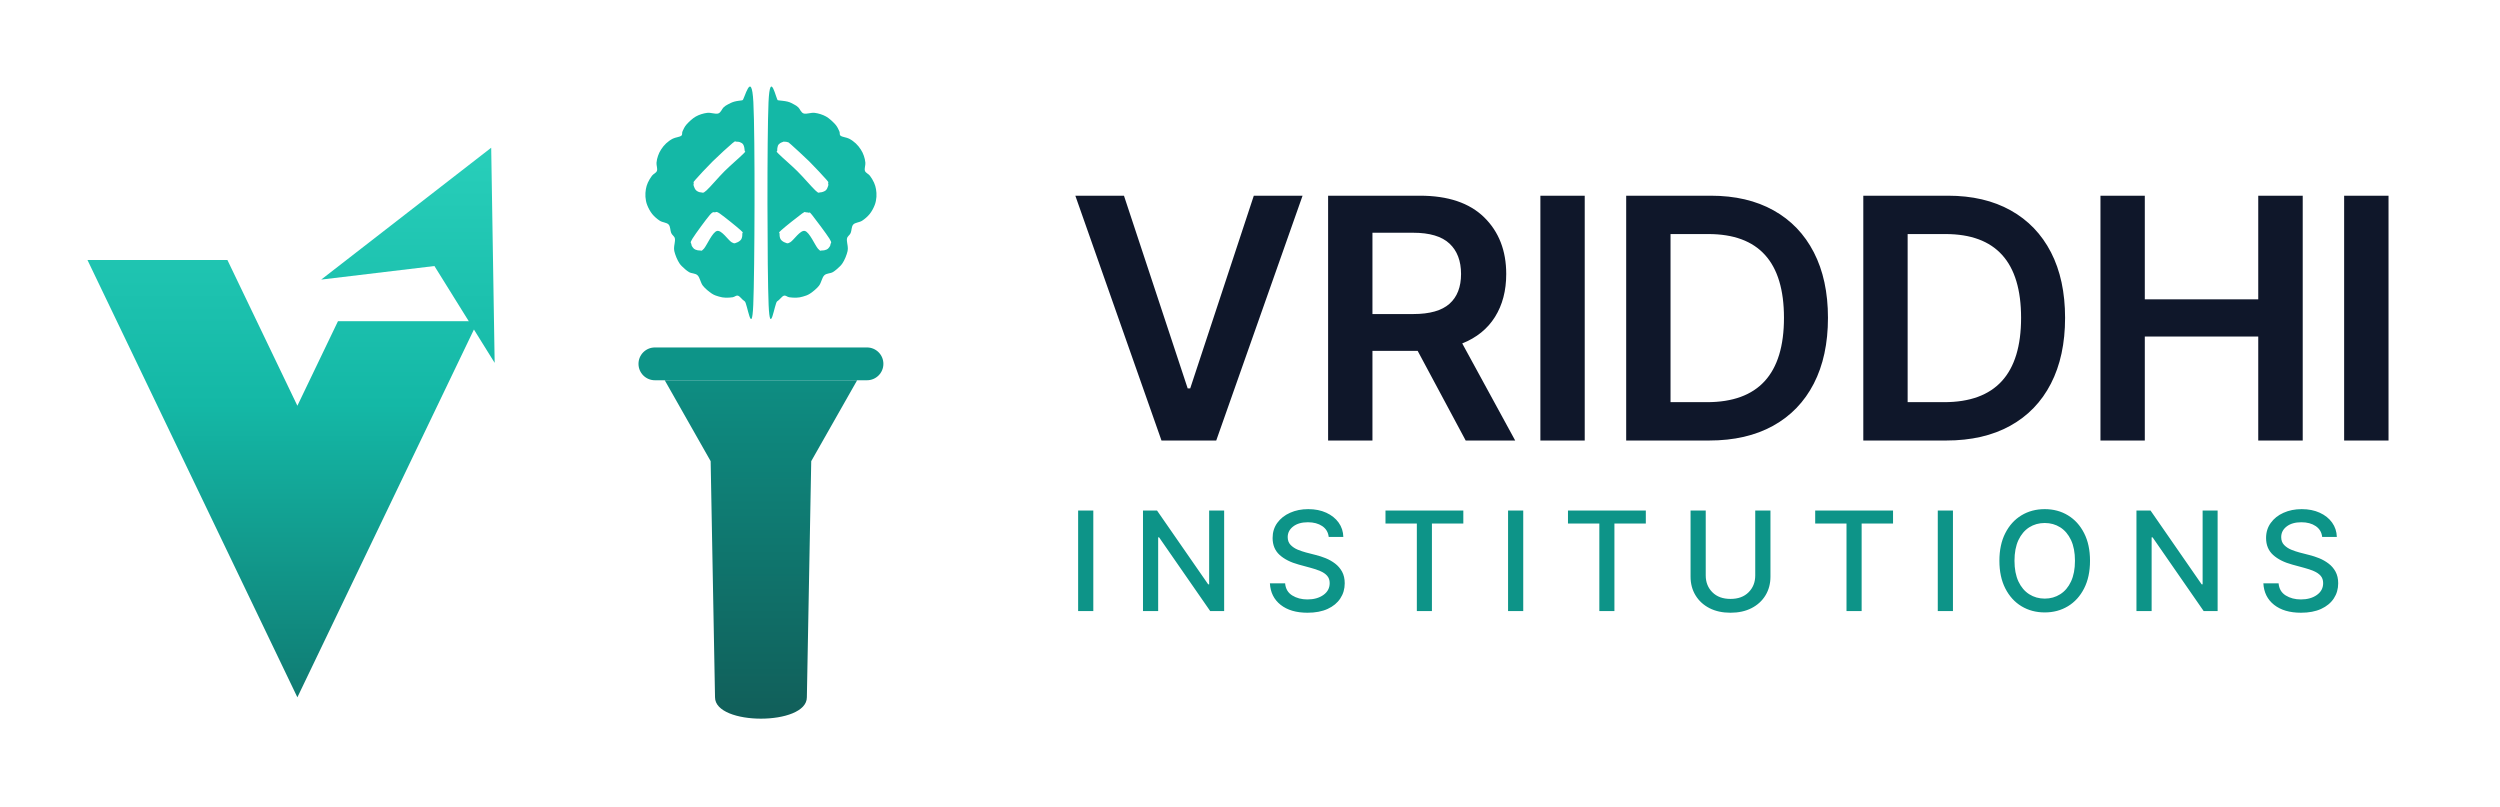
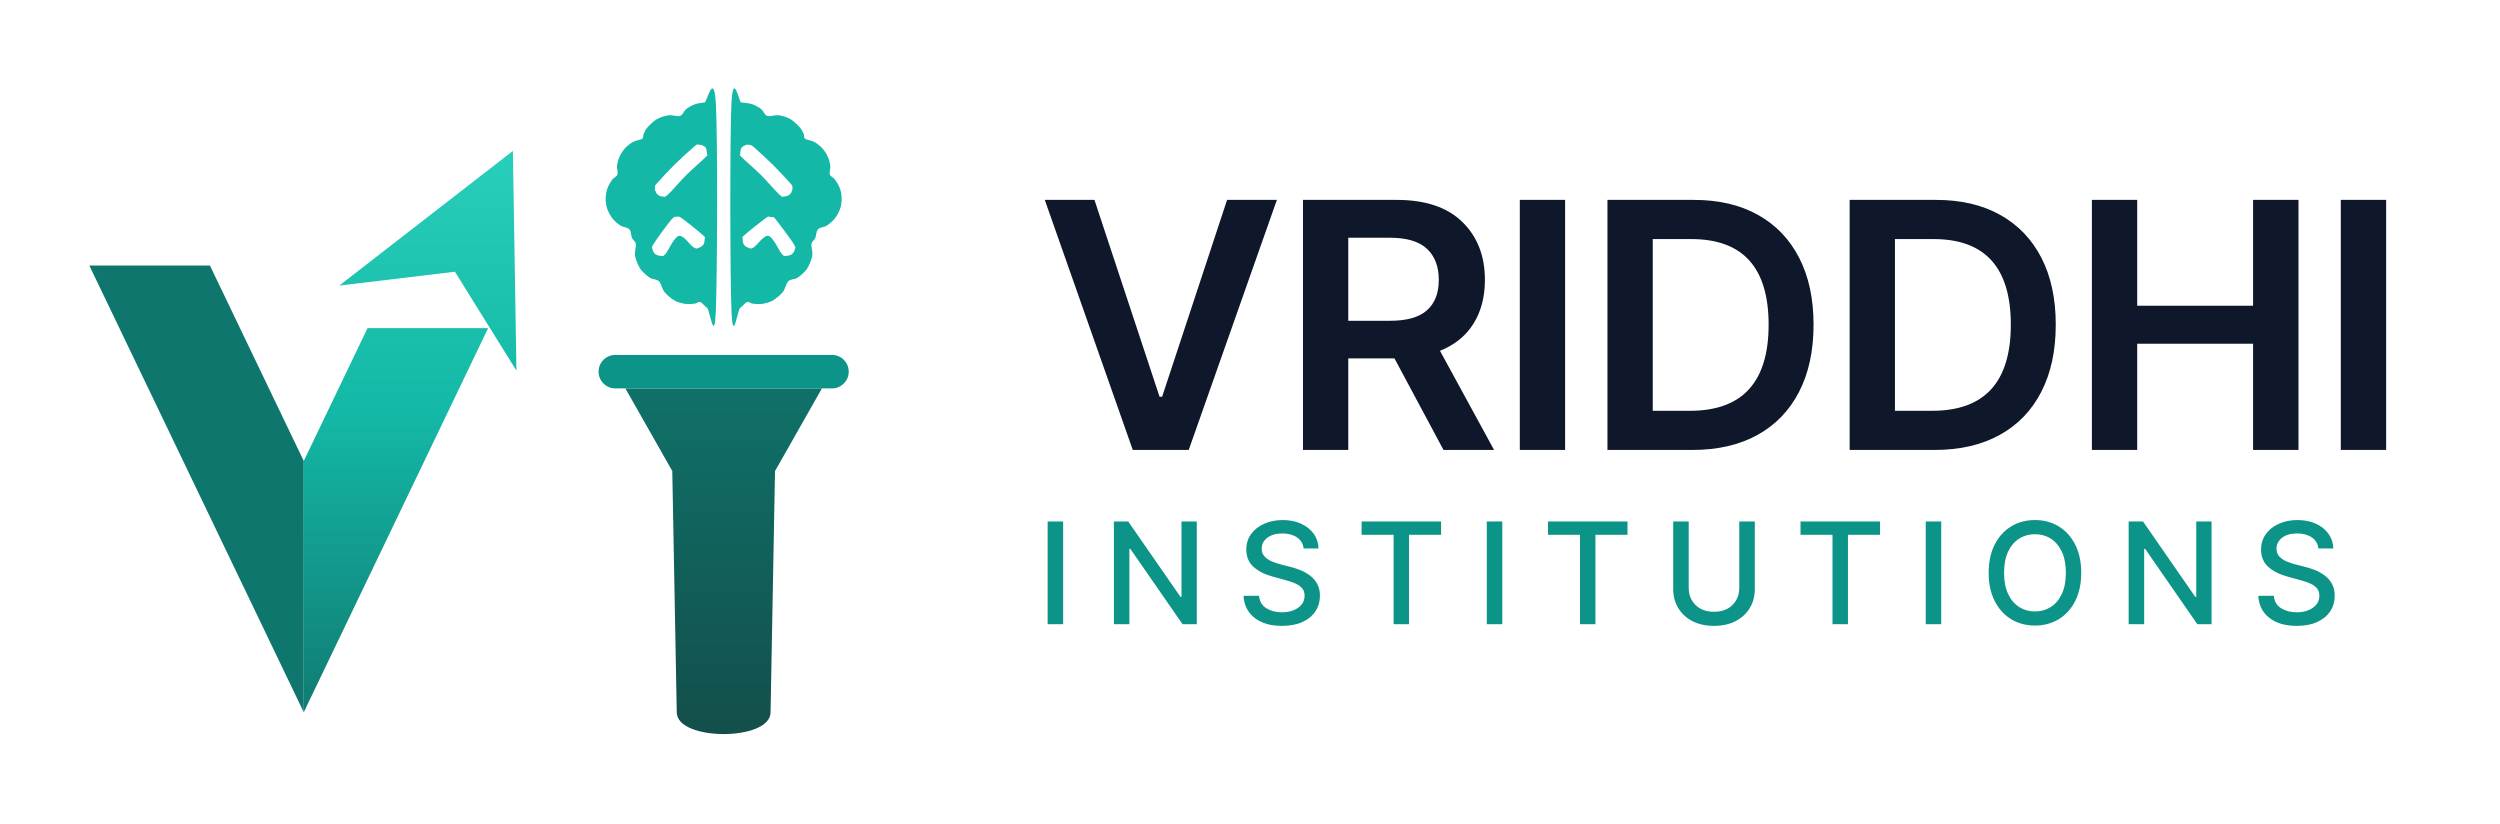
- <svg xmlns="http://www.w3.org/2000/svg" viewBox="-124 -159.45 571.66 184.45" width="571.66" height="184.45" role="img" aria-label="Vriddhi Institutions">
+ <svg xmlns="http://www.w3.org/2000/svg" viewBox="-124 -159.45 559.66 184.45" width="559.66" height="184.45" role="img" aria-label="Vriddhi Institutions">
  <defs>
    <linearGradient id="gradV" gradientUnits="userSpaceOnUse" x1="-20" y1="-140" x2="-20" y2="6">
      <stop offset="0" stop-color="#2dd4bf" />
      <stop offset="0.5" stop-color="#14b8a6" />
      <stop offset="1" stop-color="#0f766e" />
    </linearGradient>
    <linearGradient id="gradTorch" gradientUnits="userSpaceOnUse" x1="0" y1="-84" x2="0" y2="6">
-       <stop offset="0" stop-color="#0d9488" />
-       <stop offset="1" stop-color="#115e59" />
+       <stop offset="0" stop-color="#0f766e" />
+       <stop offset="1" stop-color="#134e4a" />
    </linearGradient>
    <linearGradient id="gradBrain" gradientUnits="userSpaceOnUse" x1="0" y1="-145" x2="0" y2="-88">
      <stop offset="0" stop-color="#5eead4" />
      <stop offset="1" stop-color="#14b8a6" />
    </linearGradient>
    <filter id="softShadow" x="-35%" y="-35%" width="170%" height="170%" color-interpolation-filters="sRGB">
      <feDropShadow dx="0" dy="6" stdDeviation="6" flood-color="#0f172a" flood-opacity="0.2" />
    </filter>
    <filter id="liftShadow" x="-35%" y="-35%" width="170%" height="170%" color-interpolation-filters="sRGB">
      <feDropShadow dx="0" dy="11" stdDeviation="13" flood-color="#0f172a" flood-opacity="0.3" />
    </filter>
  </defs>
  <g class="vriddhi-mark">
-     <path d="M -104 -100 L -56 0 L -14.72 -86 L -46.72 -86 L -56 -66.67 L -72 -100 Z" fill="url(#gradV)" />
-     <path d="M -11.68 -125.67 L -10.89 -76.48 L -24.66 -98.62 L -50.55 -95.52 Z" fill="url(#gradV)" />
-     <path d="M 39.5 0 L 38.5 -54 L 28 -72.5 L 72 -72.5 L 61.5 -54 L 60.5 0 C 60.5 6.51 39.5 6.51 39.5 0 Z" fill="url(#gradTorch)" />
-     <path d="M 25.75 -80 H 74.25 A 3.75 3.75 0 0 1 78 -76.25 V -76.25 A 3.75 3.75 0 0 1 74.25 -72.5 H 25.75 A 3.75 3.75 0 0 1 22 -76.25 V -76.25 A 3.75 3.75 0 0 1 25.75 -80 Z" fill="#0d9488" />
-     <g transform="translate(50 -86.03) scale(1.09)">
+     <path d="M -104 -100 L -56 0 L -56 -56.25 L -77 -100 Z" fill="#0f766e" />
+     <path d="M -56 0 L -14.72 -86 L -41.72 -86 L -56 -56.25 Z" fill="url(#gradV)" />
+     <path d="M -9.18 -125.67 L -8.39 -76.48 L -22.16 -98.62 L -48.05 -95.52 Z" fill="url(#gradV)" />
+     <path d="M 27.5 0 L 26.5 -54 L 16 -72.5 L 60 -72.5 L 49.5 -54 L 48.5 0 C 48.5 6.51 27.5 6.51 27.5 0 Z" fill="url(#gradTorch)" />
+     <path d="M 13.75 -80 H 62.25 A 3.75 3.75 0 0 1 66 -76.25 V -76.25 A 3.75 3.75 0 0 1 62.25 -72.5 H 13.75 A 3.75 3.75 0 0 1 10 -76.25 V -76.25 A 3.75 3.75 0 0 1 13.75 -80 Z" fill="#0d9488" />
+     <g transform="translate(38 -86.03) scale(1.09)">
      <path fill-rule="evenodd" fill="url(#gradBrain)" d="M -3.89 -46.32 C -3.51 -46.25 -1.97 -53.09 -1.59 -45.93 C -1.21 -38.78 -1.31 -10.37 -1.61 -3.41 C -1.91 3.56 -2.87 -3.82 -3.4 -4.14 C -3.93 -4.46 -4.37 -5.17 -4.79 -5.32 C -5.21 -5.46 -5.48 -5.07 -5.92 -5 C -6.37 -4.93 -6.95 -4.89 -7.43 -4.91 C -7.91 -4.93 -8.32 -4.99 -8.8 -5.14 C -9.28 -5.28 -9.75 -5.4 -10.31 -5.77 C -10.87 -6.15 -11.68 -6.78 -12.18 -7.42 C -12.67 -8.05 -12.8 -9.11 -13.28 -9.59 C -13.76 -10.06 -14.52 -9.95 -15.08 -10.27 C -15.64 -10.6 -16.24 -11.16 -16.63 -11.55 C -17.02 -11.95 -17.18 -12.23 -17.41 -12.65 C -17.63 -13.06 -17.86 -13.62 -18 -14.06 C -18.14 -14.5 -18.22 -14.75 -18.23 -15.29 C -18.24 -15.83 -17.95 -16.77 -18.05 -17.3 C -18.14 -17.83 -18.6 -17.97 -18.82 -18.47 C -19.04 -18.96 -18.97 -19.83 -19.37 -20.26 C -19.77 -20.69 -20.65 -20.68 -21.22 -21.05 C -21.79 -21.42 -22.37 -21.92 -22.81 -22.46 C -23.25 -23.01 -23.63 -23.73 -23.86 -24.33 C -24.1 -24.93 -24.18 -25.51 -24.23 -26.07 C -24.27 -26.62 -24.22 -27.17 -24.14 -27.67 C -24.05 -28.16 -23.94 -28.56 -23.73 -29.03 C -23.51 -29.51 -23.18 -30.08 -22.86 -30.49 C -22.54 -30.91 -21.98 -31.06 -21.82 -31.51 C -21.66 -31.97 -21.95 -32.68 -21.91 -33.21 C -21.87 -33.73 -21.75 -34.21 -21.59 -34.67 C -21.43 -35.14 -21.23 -35.56 -20.95 -35.99 C -20.67 -36.43 -20.31 -36.89 -19.9 -37.27 C -19.49 -37.65 -19.02 -38 -18.49 -38.27 C -17.96 -38.54 -17.07 -38.61 -16.73 -38.87 C -16.39 -39.12 -16.64 -39.41 -16.45 -39.81 C -16.26 -40.21 -16.05 -40.75 -15.59 -41.27 C -15.12 -41.78 -14.39 -42.5 -13.67 -42.91 C -12.96 -43.31 -12.08 -43.58 -11.3 -43.68 C -10.51 -43.79 -9.54 -43.36 -8.97 -43.55 C -8.39 -43.74 -8.19 -44.5 -7.86 -44.81 C -7.52 -45.13 -7.32 -45.25 -6.94 -45.45 C -6.56 -45.66 -6.08 -45.9 -5.58 -46.04 C -5.07 -46.19 -4.18 -46.27 -3.89 -46.32 C -3.61 -46.36 -4.27 -46.38 -3.89 -46.32 Z M 3.57 -46.32 C 3.9 -46.27 5.01 -46.19 5.58 -46.04 C 6.14 -45.9 6.56 -45.66 6.94 -45.45 C 7.32 -45.25 7.52 -45.13 7.86 -44.81 C 8.19 -44.5 8.39 -43.74 8.97 -43.55 C 9.54 -43.36 10.51 -43.79 11.3 -43.68 C 12.08 -43.58 12.96 -43.31 13.67 -42.91 C 14.39 -42.5 15.12 -41.78 15.59 -41.27 C 16.05 -40.75 16.26 -40.21 16.45 -39.81 C 16.64 -39.41 16.39 -39.12 16.73 -38.87 C 17.07 -38.61 17.96 -38.54 18.49 -38.27 C 19.02 -38 19.49 -37.65 19.9 -37.27 C 20.31 -36.89 20.67 -36.43 20.95 -35.99 C 21.23 -35.56 21.43 -35.14 21.59 -34.67 C 21.75 -34.21 21.87 -33.73 21.91 -33.21 C 21.95 -32.68 21.66 -31.97 21.82 -31.51 C 21.98 -31.06 22.54 -30.91 22.86 -30.49 C 23.18 -30.08 23.51 -29.51 23.73 -29.03 C 23.94 -28.56 24.05 -28.16 24.14 -27.67 C 24.22 -27.17 24.27 -26.62 24.23 -26.07 C 24.18 -25.51 24.1 -24.93 23.86 -24.33 C 23.63 -23.73 23.25 -23.01 22.81 -22.46 C 22.37 -21.92 21.79 -21.42 21.22 -21.05 C 20.65 -20.68 19.77 -20.69 19.37 -20.26 C 18.97 -19.83 19.04 -18.96 18.82 -18.47 C 18.6 -17.97 18.14 -17.83 18.05 -17.3 C 17.95 -16.77 18.24 -15.83 18.23 -15.29 C 18.22 -14.75 18.14 -14.5 18 -14.06 C 17.86 -13.62 17.63 -13.06 17.41 -12.65 C 17.18 -12.23 17.02 -11.95 16.63 -11.55 C 16.24 -11.16 15.64 -10.6 15.08 -10.27 C 14.52 -9.95 13.76 -10.06 13.28 -9.59 C 12.8 -9.11 12.67 -8.05 12.18 -7.42 C 11.68 -6.78 10.87 -6.15 10.31 -5.77 C 9.75 -5.4 9.28 -5.28 8.8 -5.14 C 8.32 -4.99 7.91 -4.93 7.43 -4.91 C 6.95 -4.89 6.37 -4.93 5.92 -5 C 5.48 -5.07 5.21 -5.46 4.79 -5.32 C 4.37 -5.17 3.93 -4.46 3.4 -4.14 C 2.87 -3.82 1.91 3.56 1.61 -3.41 C 1.31 -10.37 1.27 -38.78 1.59 -45.93 C 1.92 -53.09 3.23 -46.25 3.56 -46.32 C 3.89 -46.38 3.23 -46.36 3.57 -46.32 Z M -5.25 -37.64 C -5.37 -37.58 -5.18 -38 -5.99 -37.31 C -6.81 -36.62 -8.83 -34.78 -10.13 -33.5 C -11.43 -32.21 -13.11 -30.39 -13.77 -29.63 C -14.43 -28.87 -14.04 -29.15 -14.09 -28.94 C -14.14 -28.72 -14.18 -28.59 -14.09 -28.34 C -14.01 -28.08 -13.84 -27.64 -13.58 -27.41 C -13.33 -27.19 -12.93 -27 -12.57 -27 C -12.21 -27 -12.24 -26.67 -11.42 -27.41 C -10.59 -28.16 -8.92 -30.17 -7.63 -31.45 C -6.34 -32.73 -4.39 -34.38 -3.69 -35.1 C -2.98 -35.81 -3.41 -35.43 -3.41 -35.75 C -3.41 -36.06 -3.52 -36.69 -3.69 -36.99 C -3.85 -37.29 -4.16 -37.44 -4.42 -37.54 C -4.68 -37.65 -5.1 -37.62 -5.24 -37.64 C -5.38 -37.65 -5.12 -37.69 -5.25 -37.64 Z M 4.75 -37.64 C 4.63 -37.58 4.21 -37.46 4.01 -37.31 C 3.81 -37.17 3.65 -37.02 3.55 -36.76 C 3.45 -36.5 3.39 -36.02 3.41 -35.75 C 3.43 -35.47 2.98 -35.81 3.69 -35.1 C 4.39 -34.38 6.34 -32.73 7.63 -31.45 C 8.92 -30.17 10.62 -28.16 11.42 -27.41 C 12.22 -26.67 12.07 -27 12.43 -27 C 12.79 -27 13.31 -27.19 13.58 -27.41 C 13.86 -27.64 14.01 -28.08 14.09 -28.34 C 14.18 -28.59 14.14 -28.72 14.09 -28.94 C 14.04 -29.15 14.43 -28.87 13.77 -29.63 C 13.11 -30.39 11.36 -32.27 10.13 -33.5 C 8.89 -34.72 7.11 -36.32 6.36 -37 C 5.6 -37.67 5.85 -37.44 5.58 -37.54 C 5.31 -37.65 4.9 -37.62 4.76 -37.64 C 4.62 -37.65 4.88 -37.69 4.75 -37.64 Z M -9.61 -22.82 C -9.8 -22.73 -9.93 -23.18 -10.72 -22.27 C -11.51 -21.35 -13.72 -18.33 -14.36 -17.31 C -15.01 -16.28 -14.61 -16.42 -14.59 -16.11 C -14.57 -15.79 -14.41 -15.6 -14.27 -15.42 C -14.13 -15.23 -14 -15.1 -13.76 -15 C -13.52 -14.9 -13.14 -14.79 -12.84 -14.82 C -12.54 -14.85 -12.57 -14.5 -11.96 -15.19 C -11.36 -15.87 -10.18 -18.68 -9.21 -18.91 C -8.25 -19.14 -6.86 -16.96 -6.17 -16.55 C -5.49 -16.14 -5.44 -16.36 -5.11 -16.46 C -4.77 -16.56 -4.34 -16.84 -4.14 -17.15 C -3.94 -17.45 -3.89 -17.98 -3.91 -18.3 C -3.93 -18.62 -3.5 -18.38 -4.28 -19.08 C -5.06 -19.79 -7.71 -21.92 -8.6 -22.54 C -9.49 -23.16 -9.44 -22.77 -9.61 -22.82 C -9.77 -22.86 -9.42 -22.91 -9.61 -22.82 Z M 9.39 -22.82 C 9.26 -22.77 9.45 -23.16 8.6 -22.54 C 7.75 -21.92 5.06 -19.79 4.28 -19.08 C 3.5 -18.38 3.93 -18.62 3.91 -18.3 C 3.89 -17.98 3.94 -17.45 4.14 -17.15 C 4.34 -16.84 4.77 -16.56 5.11 -16.46 C 5.44 -16.36 5.49 -16.14 6.17 -16.55 C 6.86 -16.96 8.25 -19.14 9.21 -18.91 C 10.18 -18.68 11.36 -15.87 11.96 -15.19 C 12.57 -14.5 12.54 -14.85 12.84 -14.82 C 13.14 -14.79 13.52 -14.9 13.76 -15 C 14 -15.1 14.13 -15.23 14.27 -15.42 C 14.41 -15.6 14.57 -15.79 14.59 -16.11 C 14.61 -16.42 15.01 -16.28 14.36 -17.31 C 13.72 -18.33 11.44 -21.36 10.72 -22.27 C 10 -23.17 10.26 -22.63 10.03 -22.73 C 9.81 -22.82 9.5 -22.8 9.39 -22.82 C 9.29 -22.83 9.52 -22.86 9.39 -22.82 Z" />
    </g>
  </g>
-   <path transform="translate(120 -58.72)" d="M1.89-55.98L13.01-55.98L27.58-11.92L28.16-11.92L42.70-55.98L53.85-55.98L34.11 0L21.59 0L1.89-55.98Z M69.83 0L59.69 0L59.69-55.98L80.68-55.98Q90.33-55.98 95.38-51.03Q100.42-46.09 100.42-38.08L100.42-38.08Q100.42-32.36 97.85-28.26Q95.28-24.16 90.36-22.20L90.36-22.20L102.47 0L91.15 0L80.17-20.50L69.83-20.50L69.83 0ZM69.83-47.51L69.83-28.92L79.18-28.92Q84.81-28.92 87.45-31.27Q90.09-33.62 90.09-38.08L90.09-38.08Q90.09-42.56 87.45-45.03Q84.81-47.51 79.13-47.51L79.13-47.51L69.83-47.51Z M108.23-55.98L118.37-55.98L118.37 0L108.23 0L108.23-55.98Z M146.82 0L146.82 0L127.85 0L127.85-55.98L147.20-55.98Q155.54-55.98 161.54-52.63Q167.54-49.29 170.76-43.03Q173.99-36.77 173.99-28.05L173.99-28.05Q173.99-19.30 170.75-13.01Q167.51-6.72 161.43-3.36Q155.35 0 146.82 0ZM137.99-47.21L137.99-8.77L146.33-8.77Q163.93-8.77 163.93-28.05L163.93-28.05Q163.93-47.21 146.63-47.21L146.63-47.21L137.99-47.21Z M201.04 0L201.04 0L182.07 0L182.07-55.98L201.43-55.98Q209.76-55.98 215.76-52.63Q221.76-49.29 224.99-43.03Q228.21-36.77 228.21-28.05L228.21-28.05Q228.21-19.30 224.97-13.01Q221.74-6.72 215.65-3.36Q209.57 0 201.04 0ZM192.21-47.21L192.21-8.77L200.55-8.77Q218.15-8.77 218.15-28.05L218.15-28.05Q218.15-47.21 200.85-47.21L200.85-47.21L192.21-47.21Z M246.44 0L236.30 0L236.30-55.98L246.44-55.98L246.44-32.28L272.38-32.28L272.38-55.98L282.55-55.98L282.55 0L272.38 0L272.38-23.78L246.44-23.78L246.44 0Z M292.02-55.98L302.17-55.98L302.17 0L292.02 0L292.02-55.98Z" fill="#0f172a" />
-   <path transform="translate(120 -19.72)" d="M2.53-22.99L6.00-22.99L6.00 0L2.53 0L2.53-22.99Z M32.49-22.99L35.92-22.99L35.92 0L32.73 0L21.04-16.86L20.83-16.86L20.83 0L17.36 0L17.36-22.99L20.57-22.99L32.27-6.11L32.49-6.11L32.49-22.99Z M63.17-16.95L59.83-16.95Q59.65-18.55 58.35-19.43Q57.04-20.31 55.07-20.31L55.07-20.31Q52.95-20.31 51.70-19.34Q50.45-18.38 50.45-16.91L50.45-16.91Q50.45-15.81 51.12-15.12Q51.79-14.43 52.76-14.03Q53.73-13.64 54.63-13.40L54.63-13.40L56.88-12.82Q57.98-12.55 59.13-12.09Q60.29-11.62 61.28-10.87Q62.26-10.13 62.88-9.02Q63.49-7.90 63.49-6.35L63.49-6.35Q63.49-4.41 62.48-2.89Q61.48-1.36 59.58-0.49Q57.68 0.38 54.98 0.38L54.98 0.38Q51.12 0.38 48.83-1.43Q46.55-3.23 46.38-6.35L46.38-6.35L49.86-6.35Q50.02-4.48 51.49-3.57Q52.96-2.66 54.96-2.66L54.96-2.66Q57.17-2.66 58.61-3.68Q60.05-4.70 60.05-6.39L60.05-6.39Q60.05-7.41 59.47-8.07Q58.90-8.72 57.91-9.14Q56.93-9.57 55.70-9.89L55.70-9.89L52.98-10.63Q50.21-11.38 48.60-12.84Q47.00-14.30 47.00-16.71L47.00-16.71Q47.00-18.69 48.07-20.17Q49.15-21.66 51.00-22.48Q52.85-23.31 55.15-23.31L55.15-23.31Q57.48-23.31 59.27-22.49Q61.06-21.67 62.10-20.23Q63.13-18.79 63.17-16.95L63.17-16.95Z M79.98-20.01L72.81-20.01L72.81-22.99L90.61-22.99L90.61-20.01L83.43-20.01L83.43 0L79.98 0L79.98-20.01Z M100.84-22.99L104.31-22.99L104.31 0L100.84 0L100.84-22.99Z M121.71-20.01L114.54-20.01L114.54-22.99L132.34-22.99L132.34-20.01L125.16-20.01L125.16 0L121.71 0L121.71-20.01Z M157.36-8.15L157.36-22.99L160.84-22.99L160.84-7.87Q160.84-5.46 159.70-3.59Q158.57-1.73 156.51-0.67Q154.46 0.38 151.70 0.38L151.70 0.38Q148.95 0.38 146.89-0.67Q144.84-1.73 143.71-3.59Q142.57-5.46 142.57-7.87L142.57-7.87L142.57-22.99L146.04-22.99L146.04-8.15Q146.04-5.82 147.56-4.30Q149.08-2.78 151.70-2.78L151.70-2.78Q154.33-2.78 155.84-4.30Q157.36-5.82 157.36-8.15L157.36-8.15Z M178.23-20.01L171.07-20.01L171.07-22.99L188.87-22.99L188.87-20.01L181.69-20.01L181.69 0L178.23 0L178.23-20.01Z M199.10-22.99L202.57-22.99L202.57 0L199.10 0L199.10-22.99Z M233.91-11.50L233.91-11.50Q233.91-7.83 232.56-5.18Q231.21-2.53 228.87-1.11Q226.53 0.31 223.56 0.31L223.56 0.31Q220.57 0.31 218.23-1.11Q215.89-2.53 214.54-5.18Q213.19-7.83 213.19-11.50L213.19-11.50Q213.19-15.18 214.54-17.82Q215.89-20.47 218.23-21.89Q220.57-23.31 223.56-23.31L223.56-23.31Q226.53-23.31 228.87-21.89Q231.21-20.47 232.56-17.82Q233.91-15.18 233.91-11.50ZM230.47-11.50L230.47-11.50Q230.47-14.30 229.57-16.23Q228.67-18.15 227.10-19.15Q225.53-20.14 223.56-20.14L223.56-20.14Q221.58-20.14 220.01-19.15Q218.45-18.15 217.54-16.23Q216.64-14.30 216.64-11.50L216.64-11.50Q216.64-8.70 217.54-6.77Q218.45-4.84 220.01-3.85Q221.58-2.85 223.56-2.85L223.56-2.85Q225.53-2.85 227.10-3.85Q228.67-4.84 229.57-6.77Q230.47-8.70 230.47-11.50Z M259.66-22.99L263.09-22.99L263.09 0L259.90 0L248.22-16.86L248.00-16.86L248.00 0L244.53 0L244.53-22.99L247.75-22.99L259.44-6.11L259.66-6.11L259.66-22.99Z M290.35-16.95L287.00-16.95Q286.82-18.55 285.52-19.43Q284.22-20.31 282.24-20.31L282.24-20.31Q280.12-20.31 278.87-19.34Q277.63-18.38 277.63-16.91L277.63-16.91Q277.63-15.81 278.29-15.12Q278.96-14.43 279.93-14.03Q280.90-13.64 281.80-13.40L281.80-13.40L284.05-12.82Q285.15-12.55 286.30-12.09Q287.46-11.62 288.45-10.87Q289.44-10.13 290.05-9.02Q290.66-7.90 290.66-6.35L290.66-6.35Q290.66-4.41 289.66-2.89Q288.65-1.36 286.75-0.49Q284.86 0.38 282.15 0.38L282.15 0.38Q278.29 0.38 276.00-1.43Q273.72-3.23 273.55-6.35L273.55-6.35L277.03-6.35Q277.19-4.48 278.66-3.57Q280.13-2.66 282.13-2.66L282.13-2.66Q284.34-2.66 285.78-3.68Q287.22-4.70 287.22-6.39L287.22-6.39Q287.22-7.41 286.65-8.07Q286.07-8.72 285.09-9.14Q284.10-9.57 282.87-9.89L282.87-9.89L280.15-10.63Q277.38-11.38 275.77-12.84Q274.17-14.30 274.17-16.71L274.17-16.71Q274.17-18.69 275.25-20.17Q276.32-21.66 278.17-22.48Q280.02-23.31 282.32-23.31L282.32-23.31Q284.65-23.31 286.44-22.49Q288.24-21.67 289.27-20.23Q290.30-18.79 290.35-16.95L290.35-16.95Z" fill="#0d9488" />
+   <path transform="translate(108 -58.72)" d="M1.89-55.98L13.01-55.98L27.58-11.92L28.16-11.92L42.70-55.98L53.85-55.98L34.11 0L21.59 0L1.89-55.98Z M69.83 0L59.69 0L59.69-55.98L80.68-55.98Q90.33-55.98 95.38-51.03Q100.42-46.09 100.42-38.08L100.42-38.08Q100.42-32.36 97.85-28.26Q95.28-24.16 90.36-22.20L90.36-22.20L102.47 0L91.15 0L80.17-20.50L69.83-20.50L69.83 0ZM69.83-47.51L69.83-28.92L79.18-28.92Q84.81-28.92 87.45-31.27Q90.09-33.62 90.09-38.08L90.09-38.08Q90.09-42.56 87.45-45.03Q84.81-47.51 79.13-47.51L79.13-47.51L69.83-47.51Z M108.23-55.98L118.37-55.98L118.37 0L108.23 0L108.23-55.98Z M146.82 0L146.82 0L127.85 0L127.85-55.98L147.20-55.98Q155.54-55.98 161.54-52.63Q167.54-49.29 170.76-43.03Q173.99-36.77 173.99-28.05L173.99-28.05Q173.99-19.30 170.75-13.01Q167.51-6.72 161.43-3.36Q155.35 0 146.82 0ZM137.99-47.21L137.99-8.77L146.33-8.77Q163.93-8.77 163.93-28.05L163.93-28.05Q163.93-47.21 146.63-47.21L146.63-47.21L137.99-47.21Z M201.04 0L201.04 0L182.07 0L182.07-55.98L201.43-55.98Q209.76-55.98 215.76-52.63Q221.76-49.29 224.99-43.03Q228.21-36.77 228.21-28.05L228.21-28.05Q228.21-19.30 224.97-13.01Q221.74-6.72 215.65-3.36Q209.57 0 201.04 0ZM192.21-47.21L192.21-8.77L200.55-8.77Q218.15-8.77 218.15-28.05L218.15-28.05Q218.15-47.21 200.85-47.21L200.85-47.21L192.21-47.21Z M246.44 0L236.30 0L236.30-55.98L246.44-55.98L246.44-32.28L272.38-32.28L272.38-55.98L282.55-55.98L282.55 0L272.38 0L272.38-23.78L246.44-23.78L246.44 0Z M292.02-55.98L302.17-55.98L302.17 0L292.02 0L292.02-55.98Z" fill="#0f172a" />
+   <path transform="translate(108 -19.72)" d="M2.53-22.99L6.00-22.99L6.00 0L2.53 0L2.53-22.99Z M32.49-22.99L35.92-22.99L35.92 0L32.73 0L21.04-16.86L20.83-16.86L20.83 0L17.36 0L17.36-22.99L20.57-22.99L32.27-6.11L32.49-6.11L32.49-22.99Z M63.17-16.95L59.83-16.95Q59.65-18.55 58.35-19.43Q57.04-20.31 55.07-20.31L55.07-20.31Q52.95-20.31 51.70-19.34Q50.45-18.38 50.45-16.91L50.45-16.91Q50.45-15.81 51.12-15.12Q51.79-14.43 52.76-14.03Q53.73-13.64 54.63-13.40L54.63-13.40L56.88-12.82Q57.98-12.55 59.13-12.09Q60.29-11.62 61.28-10.87Q62.26-10.13 62.88-9.02Q63.49-7.90 63.49-6.35L63.49-6.35Q63.49-4.41 62.48-2.89Q61.48-1.36 59.58-0.49Q57.68 0.38 54.98 0.38L54.98 0.38Q51.12 0.38 48.83-1.43Q46.55-3.23 46.38-6.35L46.38-6.35L49.86-6.35Q50.02-4.48 51.49-3.57Q52.96-2.66 54.96-2.66L54.96-2.66Q57.17-2.66 58.61-3.68Q60.05-4.70 60.05-6.39L60.05-6.39Q60.05-7.41 59.47-8.07Q58.90-8.72 57.91-9.14Q56.93-9.57 55.70-9.89L55.70-9.89L52.98-10.63Q50.21-11.38 48.60-12.84Q47.00-14.30 47.00-16.71L47.00-16.71Q47.00-18.69 48.07-20.17Q49.15-21.66 51.00-22.48Q52.85-23.31 55.15-23.31L55.15-23.31Q57.48-23.31 59.27-22.49Q61.06-21.67 62.10-20.23Q63.13-18.79 63.17-16.95L63.17-16.95Z M79.98-20.01L72.81-20.01L72.81-22.99L90.61-22.99L90.61-20.01L83.43-20.01L83.43 0L79.98 0L79.98-20.01Z M100.84-22.99L104.31-22.99L104.31 0L100.84 0L100.84-22.99Z M121.71-20.01L114.54-20.01L114.54-22.99L132.34-22.99L132.34-20.01L125.16-20.01L125.16 0L121.71 0L121.71-20.01Z M157.36-8.15L157.36-22.99L160.84-22.99L160.84-7.87Q160.84-5.46 159.70-3.59Q158.57-1.73 156.51-0.67Q154.46 0.38 151.70 0.38L151.70 0.38Q148.95 0.38 146.89-0.67Q144.84-1.73 143.71-3.59Q142.57-5.46 142.57-7.87L142.57-7.87L142.57-22.99L146.04-22.99L146.04-8.15Q146.04-5.82 147.56-4.30Q149.08-2.78 151.70-2.78L151.70-2.78Q154.33-2.78 155.84-4.30Q157.36-5.82 157.36-8.15L157.36-8.15Z M178.23-20.01L171.07-20.01L171.07-22.99L188.87-22.99L188.87-20.01L181.69-20.01L181.69 0L178.23 0L178.23-20.01Z M199.10-22.99L202.57-22.99L202.57 0L199.10 0L199.10-22.99Z M233.91-11.50L233.91-11.50Q233.91-7.83 232.56-5.18Q231.21-2.53 228.87-1.11Q226.53 0.31 223.56 0.31L223.56 0.31Q220.57 0.31 218.23-1.11Q215.89-2.53 214.54-5.18Q213.19-7.83 213.19-11.50L213.19-11.50Q213.19-15.18 214.54-17.82Q215.89-20.47 218.23-21.89Q220.57-23.31 223.56-23.31L223.56-23.31Q226.53-23.31 228.87-21.89Q231.21-20.47 232.56-17.82Q233.91-15.18 233.91-11.50ZM230.47-11.50L230.47-11.50Q230.47-14.30 229.57-16.23Q228.67-18.15 227.10-19.15Q225.53-20.14 223.56-20.14L223.56-20.14Q221.58-20.14 220.01-19.15Q218.45-18.15 217.54-16.23Q216.64-14.30 216.64-11.50L216.64-11.50Q216.64-8.70 217.54-6.77Q218.45-4.84 220.01-3.85Q221.58-2.85 223.56-2.85L223.56-2.85Q225.53-2.85 227.10-3.85Q228.67-4.84 229.57-6.77Q230.47-8.70 230.47-11.50Z M259.66-22.99L263.09-22.99L263.09 0L259.90 0L248.22-16.86L248.00-16.86L248.00 0L244.53 0L244.53-22.99L247.75-22.99L259.44-6.11L259.66-6.11L259.66-22.99Z M290.35-16.95L287.00-16.95Q286.82-18.55 285.52-19.43Q284.22-20.31 282.24-20.31L282.24-20.31Q280.12-20.31 278.87-19.34Q277.63-18.38 277.63-16.91L277.63-16.91Q277.63-15.81 278.29-15.12Q278.96-14.43 279.93-14.03Q280.90-13.64 281.80-13.40L281.80-13.40L284.05-12.82Q285.15-12.55 286.30-12.09Q287.46-11.62 288.45-10.87Q289.44-10.13 290.05-9.02Q290.66-7.90 290.66-6.35L290.66-6.35Q290.66-4.41 289.66-2.89Q288.65-1.36 286.75-0.49Q284.86 0.38 282.15 0.38L282.15 0.38Q278.29 0.38 276.00-1.43Q273.72-3.23 273.55-6.35L273.55-6.35L277.03-6.35Q277.19-4.48 278.66-3.57Q280.13-2.66 282.13-2.66L282.13-2.66Q284.34-2.66 285.78-3.68Q287.22-4.70 287.22-6.39L287.22-6.39Q287.22-7.41 286.65-8.07Q286.07-8.72 285.09-9.14Q284.10-9.57 282.87-9.89L282.87-9.89L280.15-10.63Q277.38-11.38 275.77-12.84Q274.17-14.30 274.17-16.71L274.17-16.71Q274.17-18.69 275.25-20.17Q276.32-21.66 278.17-22.48Q280.02-23.31 282.32-23.31L282.32-23.31Q284.65-23.31 286.44-22.49Q288.24-21.67 289.27-20.23Q290.30-18.79 290.35-16.95L290.35-16.95Z" fill="#0d9488" />
</svg>
